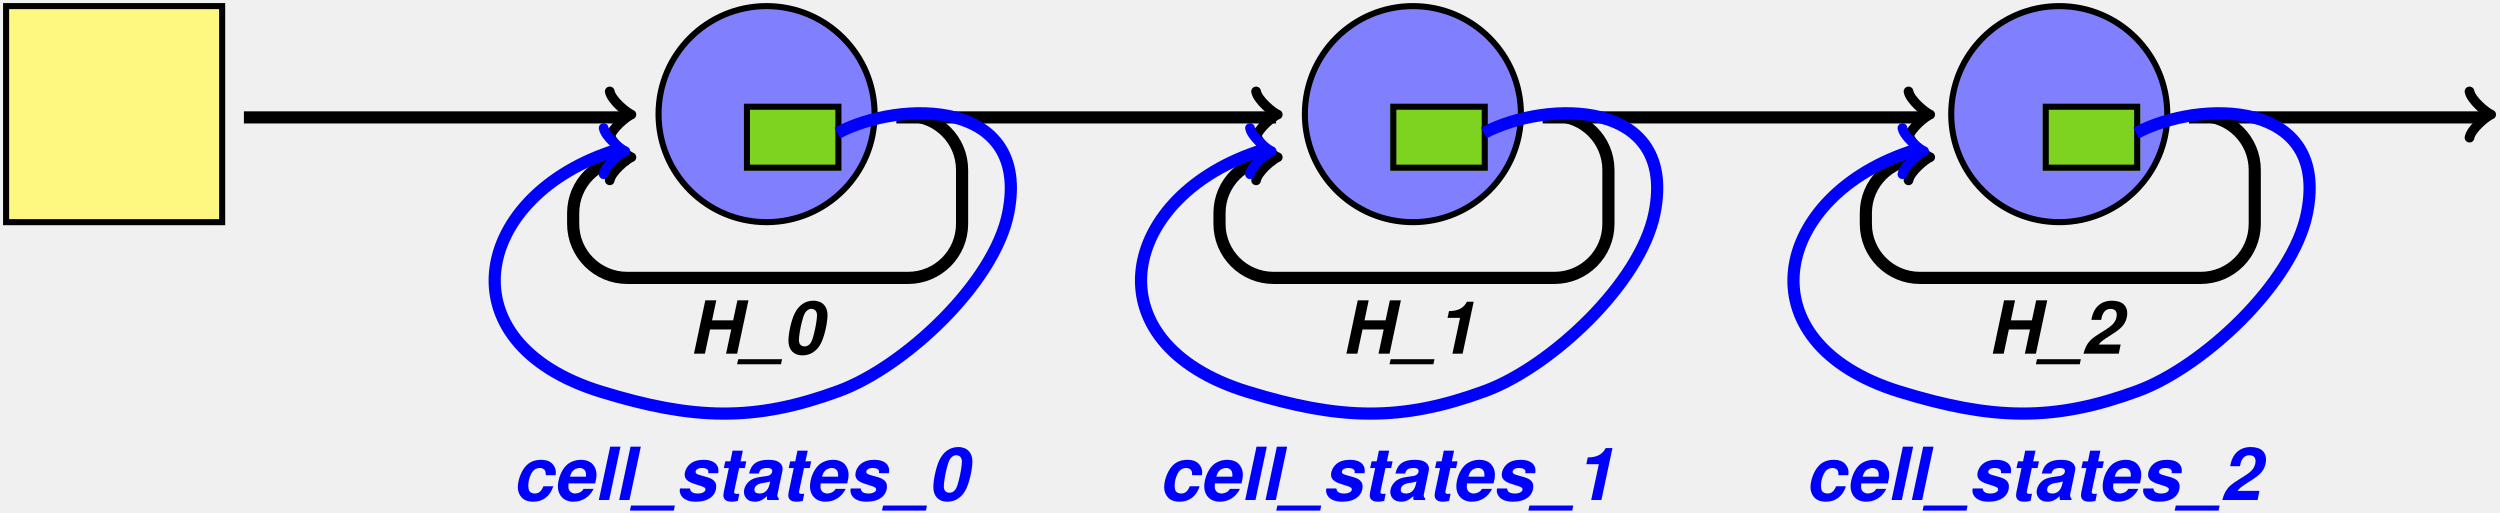
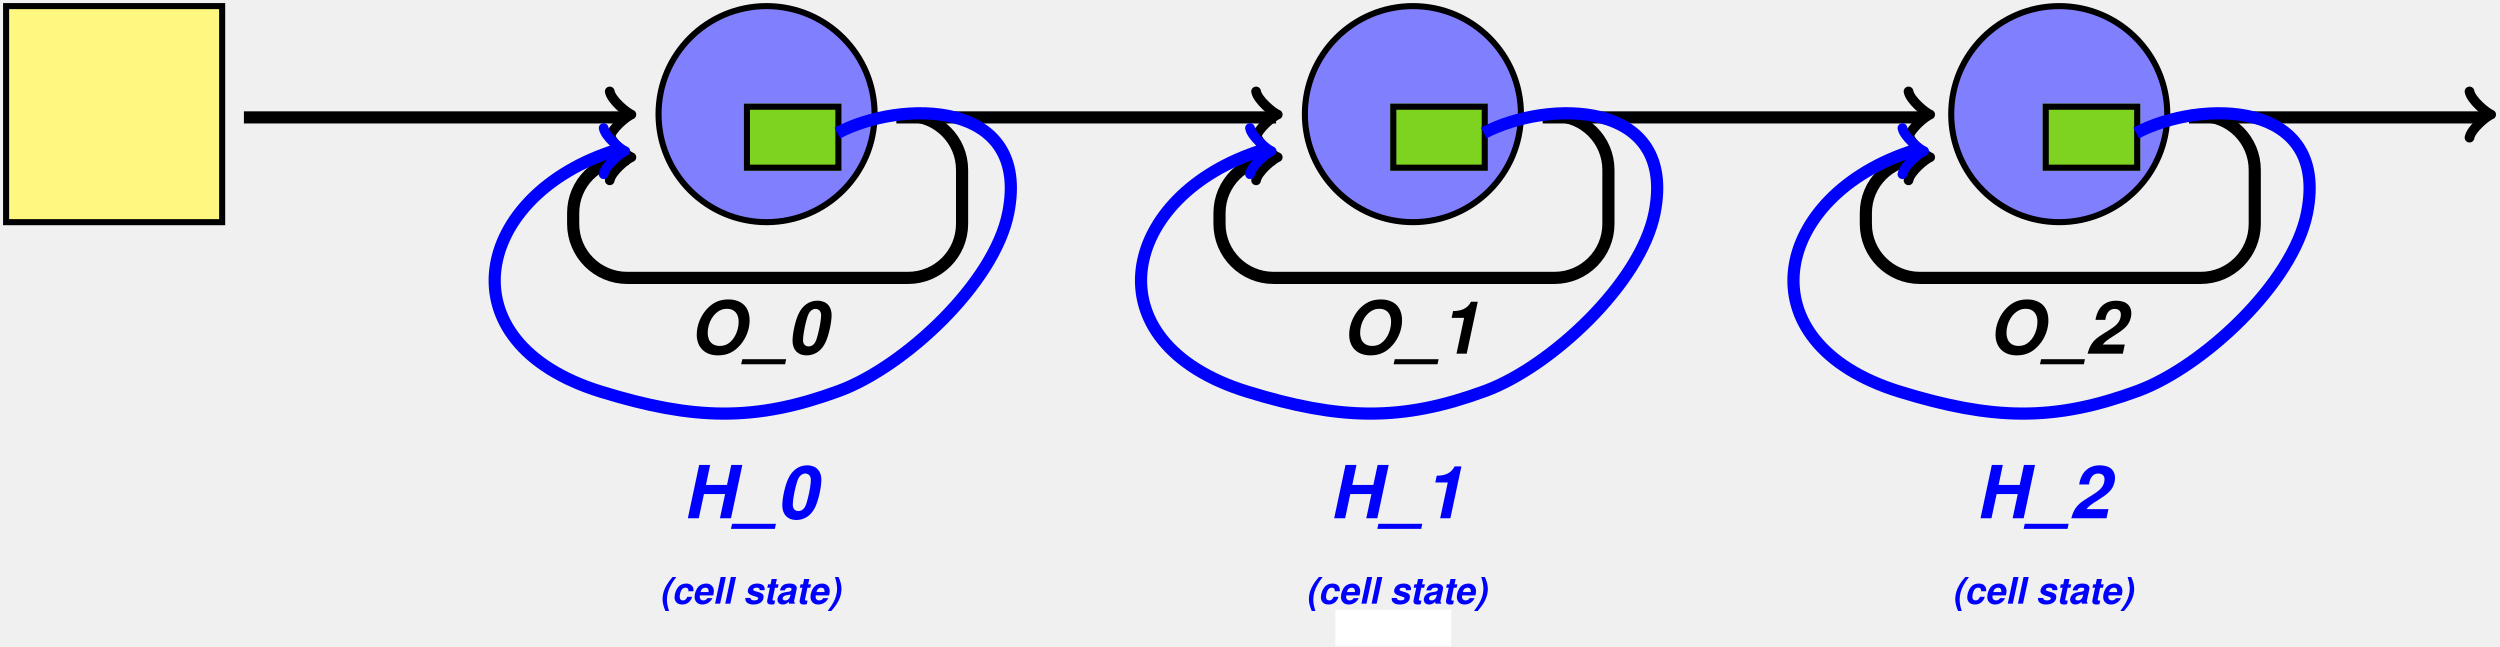
- <svg xmlns="http://www.w3.org/2000/svg" xmlns:xlink="http://www.w3.org/1999/xlink" width="410px" height="84px" viewBox="0 0 410 84" version="1.1">
+ <svg xmlns="http://www.w3.org/2000/svg" xmlns:xlink="http://www.w3.org/1999/xlink" width="410px" height="106px" viewBox="0 0 410 106" version="1.1">
  <defs>
-     <rect id="path-1" x="41" y="0" width="16" height="11" />
-     <rect id="path-2" x="41" y="0" width="16" height="11" />
-     <rect id="path-3" x="41" y="0" width="16" height="11" />
+     <rect id="path-1" x="121" y="16" width="16" height="11" />
+     <rect id="path-2" x="227" y="16" width="16" height="11" />
+     <rect id="path-3" x="334" y="16" width="16" height="11" />
  </defs>
  <g id="Page-1" stroke="none" stroke-width="1" fill="none" fill-rule="evenodd">
-     <g id="Group-2" transform="translate(1, 1)">
-       <text id="H_0" font-family="Helvetica-BoldOblique, Helvetica" font-size="12" font-style="italic" font-weight="bold" fill="#000000">
-         <tspan x="112" y="57">H</tspan>
-         <tspan x="120.666" y="57" font-family="Helvetica-Bold, Helvetica">_0</tspan>
+     <g id="Group" transform="translate(1, 1)">
+       <text id="O_0" font-family="Helvetica-BoldOblique, Helvetica" font-size="12" font-style="italic" font-weight="bold" fill="#000000">
+         <tspan x="112" y="57">O</tspan>
+         <tspan x="121.334" y="57" font-family="Helvetica-Bold, Helvetica">_0</tspan>
      </text>
-       <text id="H_1" font-family="Helvetica-BoldOblique, Helvetica" font-size="12" font-style="italic" font-weight="bold" fill="#000000">
-         <tspan x="219" y="57">H_</tspan>
-         <tspan x="234.34" y="57" font-family="Helvetica-Bold, Helvetica">1</tspan>
+       <text id="O_1" font-family="Helvetica-BoldOblique, Helvetica" font-size="12" font-style="italic" font-weight="bold" fill="#000000">
+         <tspan x="219" y="57">O_</tspan>
+         <tspan x="235.008" y="57" font-family="Helvetica-Bold, Helvetica">1</tspan>
      </text>
-       <text id="H_2" font-family="Helvetica-BoldOblique, Helvetica" font-size="12" font-style="italic" font-weight="bold" fill="#000000">
-         <tspan x="325" y="57">H</tspan>
-         <tspan x="333.666" y="57" font-family="Helvetica-Bold, Helvetica">_2</tspan>
+       <text id="O_2" font-family="Helvetica-BoldOblique, Helvetica" font-size="12" font-style="italic" font-weight="bold" fill="#000000">
+         <tspan x="325" y="57">O</tspan>
+         <tspan x="334.334" y="57" font-family="Helvetica-Bold, Helvetica">_2</tspan>
      </text>
      <polygon id="path22" stroke="#000000" stroke-width="0.996" fill="#FFF880" fill-rule="nonzero" transform="translate(17.71674, 17.71674) scale(-1, 1) rotate(-180) translate(-17.71674, -17.71674) " points="0 0 35.433 0 35.433 35.433 0 35.433" />
      <path d="M142.434,17.717 C142.434,27.502 134.502,35.433 124.717,35.433 C114.932,35.433 107,27.502 107,17.717 C107,7.932 114.932,0 124.717,0 C134.502,0 142.434,7.932 142.434,17.717 Z" id="path32" stroke="#000000" stroke-width="0.996" fill="#8080FF" fill-rule="nonzero" transform="translate(124.7168, 17.71674) scale(-1, 1) rotate(-180) translate(-124.7168, -17.71674) " />
      <path d="M248.433,17.717 C248.433,27.502 240.502,35.433 230.717,35.433 C220.932,35.433 213,27.502 213,17.717 C213,7.932 220.932,0 230.717,0 C240.502,0 248.433,7.932 248.433,17.717 L248.433,17.717 Z" id="path44" stroke="#000000" stroke-width="0.996" fill="#8080FF" fill-rule="nonzero" transform="translate(230.7167, 17.71674) scale(-1, 1) rotate(-180) translate(-230.7167, -17.71674) " />
      <path d="M354.433,17.717 C354.433,27.502 346.502,35.433 336.717,35.433 C326.932,35.433 319,27.502 319,17.717 C319,7.932 326.932,0 336.717,0 C346.502,0 354.433,7.932 354.433,17.717 Z" id="path56" stroke="#000000" stroke-width="0.996" fill="#8080FF" fill-rule="nonzero" transform="translate(336.7167, 17.71674) scale(-1, 1) rotate(-180) translate(-336.7167, -17.71674) " />
      <path d="M146.15,44.575 L147.922,44.575 C152.815,44.575 156.78,40.609 156.78,35.717 L156.78,26.858 C156.78,21.966 152.815,18 147.922,18 L101.858,18 C96.966,18 93,21.966 93,26.858 L93,28.63 C93,33.523 96.966,37.489 101.858,37.489 L102.123,37.489" id="path66" stroke="#000000" stroke-width="1.993" transform="translate(124.8902, 31.28756) scale(-1, 1) rotate(-180) translate(-124.8902, -31.28756) " />
      <path d="M99,28.572 C99.237,27.152 101.839,25.022 102.549,24.786 C101.839,24.549 99.237,22.42 99,21" id="path72" stroke="#000000" stroke-width="1.594" stroke-linecap="round" stroke-linejoin="round" transform="translate(100.7746, 24.78582) scale(-1, 1) rotate(-180) translate(-100.7746, -24.78582) " />
      <path d="M252.15,44.575 L253.922,44.575 C258.815,44.575 262.78,40.609 262.78,35.717 L262.78,26.858 C262.78,21.966 258.815,18 253.922,18 L207.858,18 C202.966,18 199,21.966 199,26.858 L199,28.63 C199,33.523 202.966,37.489 207.858,37.489 L208.123,37.489" id="path76" stroke="#000000" stroke-width="1.993" transform="translate(230.8902, 31.28756) scale(-1, 1) rotate(-180) translate(-230.8902, -31.28756) " />
      <path d="M205,28.572 C205.237,27.152 207.839,25.022 208.549,24.786 C207.839,24.549 205.237,22.42 205,21" id="path82" stroke="#000000" stroke-width="1.594" stroke-linecap="round" stroke-linejoin="round" transform="translate(206.7746, 24.78582) scale(-1, 1) rotate(-180) translate(-206.7746, -24.78582) " />
      <path d="M358.15,44.575 L359.922,44.575 C364.815,44.575 368.78,40.609 368.78,35.717 L368.78,26.858 C368.78,21.966 364.815,18 359.922,18 L313.858,18 C308.966,18 305,21.966 305,26.858 L305,28.63 C305,33.523 308.966,37.489 313.858,37.489 L314.123,37.489" id="path86" stroke="#000000" stroke-width="1.993" transform="translate(336.8902, 31.28756) scale(-1, 1) rotate(-180) translate(-336.8902, -31.28756) " />
      <path d="M312,28.572 C312.237,27.152 314.839,25.022 315.549,24.786 C314.839,24.549 312.237,22.42 312,21" id="path92" stroke="#000000" stroke-width="1.594" stroke-linecap="round" stroke-linejoin="round" transform="translate(313.7746, 24.78582) scale(-1, 1) rotate(-180) translate(-313.7746, -24.78582) " />
      <path d="M39,17 L101.273,17" id="path96" stroke="#000000" stroke-width="1.993" transform="translate(70.13675, 17.625) scale(-1, 1) rotate(-180) translate(-70.13675, -17.625) " />
      <path d="M99,21.572 C99.237,20.152 101.839,18.022 102.549,17.786 C101.839,17.549 99.237,15.42 99,14" id="path102" stroke="#000000" stroke-width="1.594" stroke-linecap="round" stroke-linejoin="round" transform="translate(100.7746, 17.78582) scale(-1, 1) rotate(-180) translate(-100.7746, -17.78582) " />
      <path d="M146,17 L208.273,17" id="path106" stroke="#000000" stroke-width="1.993" transform="translate(177.1367, 17.625) scale(-1, 1) rotate(-180) translate(-177.1367, -17.625) " />
      <path d="M205,21.572 C205.237,20.152 207.839,18.022 208.549,17.786 C207.839,17.549 205.237,15.42 205,14" id="path112" stroke="#000000" stroke-width="1.594" stroke-linecap="round" stroke-linejoin="round" transform="translate(206.7746, 17.78582) scale(-1, 1) rotate(-180) translate(-206.7746, -17.78582) " />
      <path d="M252,17 L314.274,17" id="path116" stroke="#000000" stroke-width="1.993" transform="translate(283.1368, 17.625) scale(-1, 1) rotate(-180) translate(-283.1368, -17.625) " />
      <path d="M312,21.572 C312.237,20.152 314.839,18.022 315.549,17.786 C314.839,17.549 312.237,15.42 312,14" id="path122" stroke="#000000" stroke-width="1.594" stroke-linecap="round" stroke-linejoin="round" transform="translate(313.7746, 17.78582) scale(-1, 1) rotate(-180) translate(-313.7746, -17.78582) " />
      <path d="M358,17 L406.1,17" id="path126" stroke="#000000" stroke-width="1.993" transform="translate(382.05, 17.625) scale(-1, 1) rotate(-180) translate(-382.05, -17.625) " />
      <path d="M404,21.572 C404.237,20.152 406.839,18.022 407.549,17.786 C406.839,17.549 404.237,15.42 404,14" id="path132" stroke="#000000" stroke-width="1.594" stroke-linecap="round" stroke-linejoin="round" transform="translate(405.7746, 17.78582) scale(-1, 1) rotate(-180) translate(-405.7746, -17.78582) " />
-       <text id="cell_states_0" font-family="Helvetica-BoldOblique, Helvetica" font-size="12" font-style="italic" font-weight="bold" fill="#0000FF">
-         <tspan x="83" y="81">cell_states_0</tspan>
+       <text id="H_0-(cell-state)" font-family="Helvetica-BoldOblique, Helvetica" font-size="12" font-style="italic" font-weight="bold" fill="#0000FF">
+         <tspan x="110.993" y="84">H_0</tspan>
+         <tspan x="107.161" y="98" font-family="Helvetica-Bold, Helvetica" font-size="6">(cell state)</tspan>
      </text>
-       <text id="cell_states_1" font-family="Helvetica-BoldOblique, Helvetica" font-size="12" font-style="italic" font-weight="bold" fill="#0000FF">
-         <tspan x="189" y="81">cell_states_1</tspan>
+       <text id="H_2-(cell-state)" font-family="Helvetica-BoldOblique, Helvetica" font-size="12" font-style="italic" font-weight="bold" fill="#0000FF">
+         <tspan x="322.993" y="84">H_2</tspan>
+         <tspan x="319.161" y="98" font-family="Helvetica-Bold, Helvetica" font-size="6">(cell state)</tspan>
      </text>
-       <text id="cell_states_2" font-family="Helvetica-BoldOblique, Helvetica" font-size="12" font-style="italic" font-weight="bold" fill="#0000FF">
-         <tspan x="295" y="81">cell_states_2</tspan>
+       <text id="H_1-(cell-state)" font-family="Helvetica-BoldOblique, Helvetica" font-size="12" font-style="italic" font-weight="bold" fill="#0000FF">
+         <tspan x="216.993" y="84">H_1</tspan>
+         <tspan x="213.161" y="98" font-family="Helvetica-Bold, Helvetica" font-size="6">(cell state)</tspan>
      </text>
-       <g id="Group" transform="translate(80, 16)">
-         <path d="M18,11.572 C18.237,10.152 20.839,8.022 21.549,7.786 C20.839,7.549 18.237,5.42 18,4" id="path102" stroke="#0000FF" stroke-width="1.594" stroke-linecap="round" stroke-linejoin="round" transform="translate(19.77459, 7.785825) scale(-1, 1) rotate(-180) translate(-19.77459, -7.785825) " />
-         <g id="Rectangle">
-           <use fill="#7ED321" fill-rule="evenodd" xlink:href="#path-1" />
-           <rect stroke="#000000" stroke-width="1" x="41.5" y="0.5" width="15" height="10" />
-         </g>
-         <path d="M56.332,4.816 C66.808,-0.729 88.066,-0.787 84.348,17.934 C82.047,29.514 67.254,43.172 56.613,47.103 C42.837,52.191 32.748,51.902 17.615,47.252 C-8.658,39.179 -3.254,14.884 20.082,7.601" id="Path-2" stroke="#0000FF" stroke-width="2" />
+       <path d="M98,27.572 C98.237,26.152 100.839,24.022 101.549,23.786 C100.839,23.549 98.237,21.42 98,20" id="path102" stroke="#0000FF" stroke-width="1.594" stroke-linecap="round" stroke-linejoin="round" transform="translate(99.77459, 23.78582) scale(-1, 1) rotate(-180) translate(-99.77459, -23.78582) " />
+       <g id="Rectangle">
+         <use fill="#7ED321" fill-rule="evenodd" xlink:href="#path-1" />
+         <rect stroke="#000000" stroke-width="1" x="121.5" y="16.5" width="15" height="10" />
      </g>
-       <g id="Group" transform="translate(186, 16)">
-         <path d="M18,11.572 C18.237,10.152 20.839,8.022 21.549,7.786 C20.839,7.549 18.237,5.42 18,4" id="path102" stroke="#0000FF" stroke-width="1.594" stroke-linecap="round" stroke-linejoin="round" transform="translate(19.77459, 7.785825) scale(-1, 1) rotate(-180) translate(-19.77459, -7.785825) " />
-         <g id="Rectangle">
-           <use fill="#7ED321" fill-rule="evenodd" xlink:href="#path-2" />
-           <rect stroke="#000000" stroke-width="1" x="41.5" y="0.5" width="15" height="10" />
-         </g>
-         <path d="M56.332,4.816 C66.808,-0.729 88.066,-0.787 84.348,17.934 C82.047,29.514 67.254,43.172 56.613,47.103 C42.837,52.191 32.748,51.902 17.615,47.252 C-8.658,39.179 -3.254,14.884 20.082,7.601" id="Path-2" stroke="#0000FF" stroke-width="2" />
+       <path d="M136.332,20.816 C146.808,15.271 168.066,15.213 164.348,33.934 C162.047,45.514 147.254,59.172 136.613,63.103 C122.837,68.191 112.748,67.902 97.615,63.252 C71.342,55.179 76.746,30.884 100.082,23.601" id="Path-2" stroke="#0000FF" stroke-width="2" />
+       <path d="M204,27.572 C204.237,26.152 206.839,24.022 207.549,23.786 C206.839,23.549 204.237,21.42 204,20" id="path102" stroke="#0000FF" stroke-width="1.594" stroke-linecap="round" stroke-linejoin="round" transform="translate(205.7746, 23.78582) scale(-1, 1) rotate(-180) translate(-205.7746, -23.78582) " />
+       <g id="Rectangle">
+         <use fill="#7ED321" fill-rule="evenodd" xlink:href="#path-2" />
+         <rect stroke="#000000" stroke-width="1" x="227.5" y="16.5" width="15" height="10" />
      </g>
-       <g id="Group" transform="translate(293, 16)">
-         <path d="M18,11.572 C18.237,10.152 20.839,8.022 21.549,7.786 C20.839,7.549 18.237,5.42 18,4" id="path102" stroke="#0000FF" stroke-width="1.594" stroke-linecap="round" stroke-linejoin="round" transform="translate(19.77459, 7.785825) scale(-1, 1) rotate(-180) translate(-19.77459, -7.785825) " />
-         <g id="Rectangle">
-           <use fill="#7ED321" fill-rule="evenodd" xlink:href="#path-3" />
-           <rect stroke="#000000" stroke-width="1" x="41.5" y="0.5" width="15" height="10" />
-         </g>
-         <path d="M56.332,4.816 C66.808,-0.729 88.066,-0.787 84.348,17.934 C82.047,29.514 67.254,43.172 56.613,47.103 C42.837,52.191 32.748,51.902 17.615,47.252 C-8.658,39.179 -3.254,14.884 20.082,7.601" id="Path-2" stroke="#0000FF" stroke-width="2" />
+       <path d="M242.332,20.816 C252.808,15.271 274.066,15.213 270.348,33.934 C268.047,45.514 253.254,59.172 242.613,63.103 C228.837,68.191 218.748,67.902 203.615,63.252 C177.342,55.179 182.746,30.884 206.082,23.601" id="Path-2" stroke="#0000FF" stroke-width="2" />
+       <path d="M311,27.572 C311.237,26.152 313.839,24.022 314.549,23.786 C313.839,23.549 311.237,21.42 311,20" id="path102" stroke="#0000FF" stroke-width="1.594" stroke-linecap="round" stroke-linejoin="round" transform="translate(312.7746, 23.78582) scale(-1, 1) rotate(-180) translate(-312.7746, -23.78582) " />
+       <g id="Rectangle">
+         <use fill="#7ED321" fill-rule="evenodd" xlink:href="#path-3" />
+         <rect stroke="#000000" stroke-width="1" x="334.5" y="16.5" width="15" height="10" />
      </g>
+       <path d="M349.332,20.816 C359.808,15.271 381.066,15.213 377.348,33.934 C375.047,45.514 360.254,59.172 349.613,63.103 C335.837,68.191 325.748,67.902 310.615,63.252 C284.342,55.179 289.746,30.884 313.082,23.601" id="Path-2" stroke="#0000FF" stroke-width="2" />
+       <rect id="Rectangle-2" fill="#FFFFFF" x="218" y="99" width="19" height="6" />
    </g>
  </g>
</svg>
